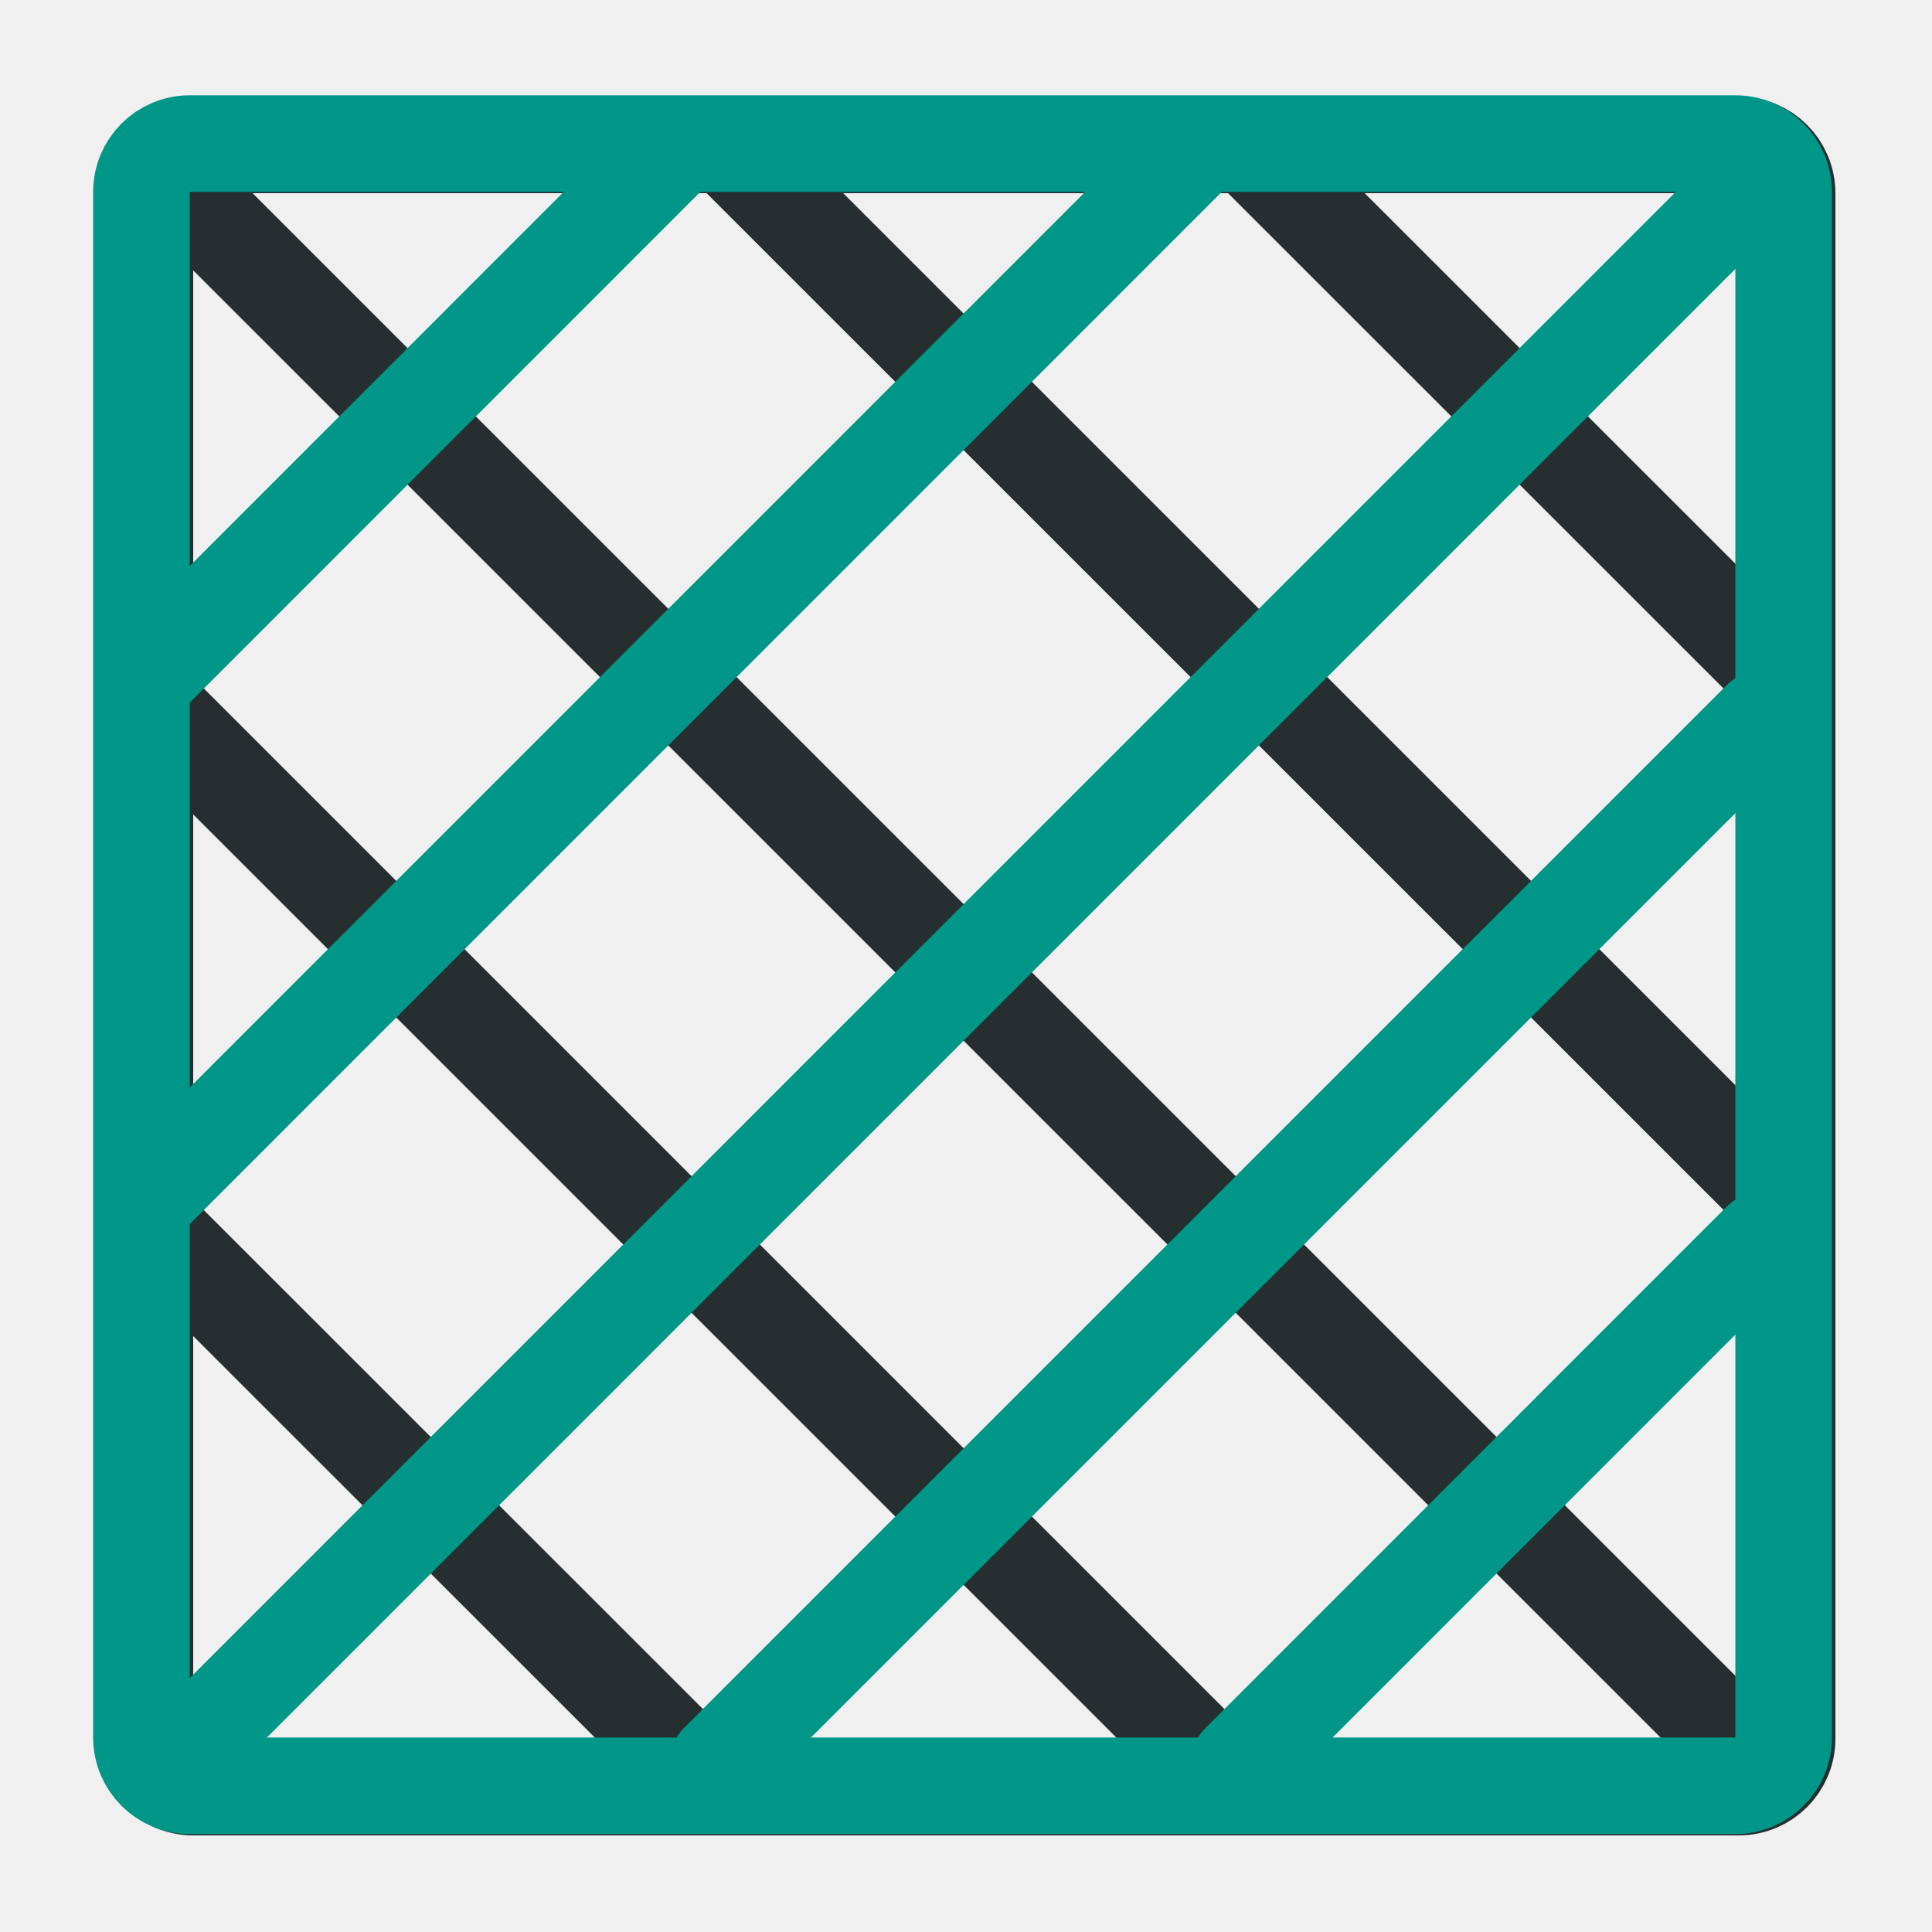
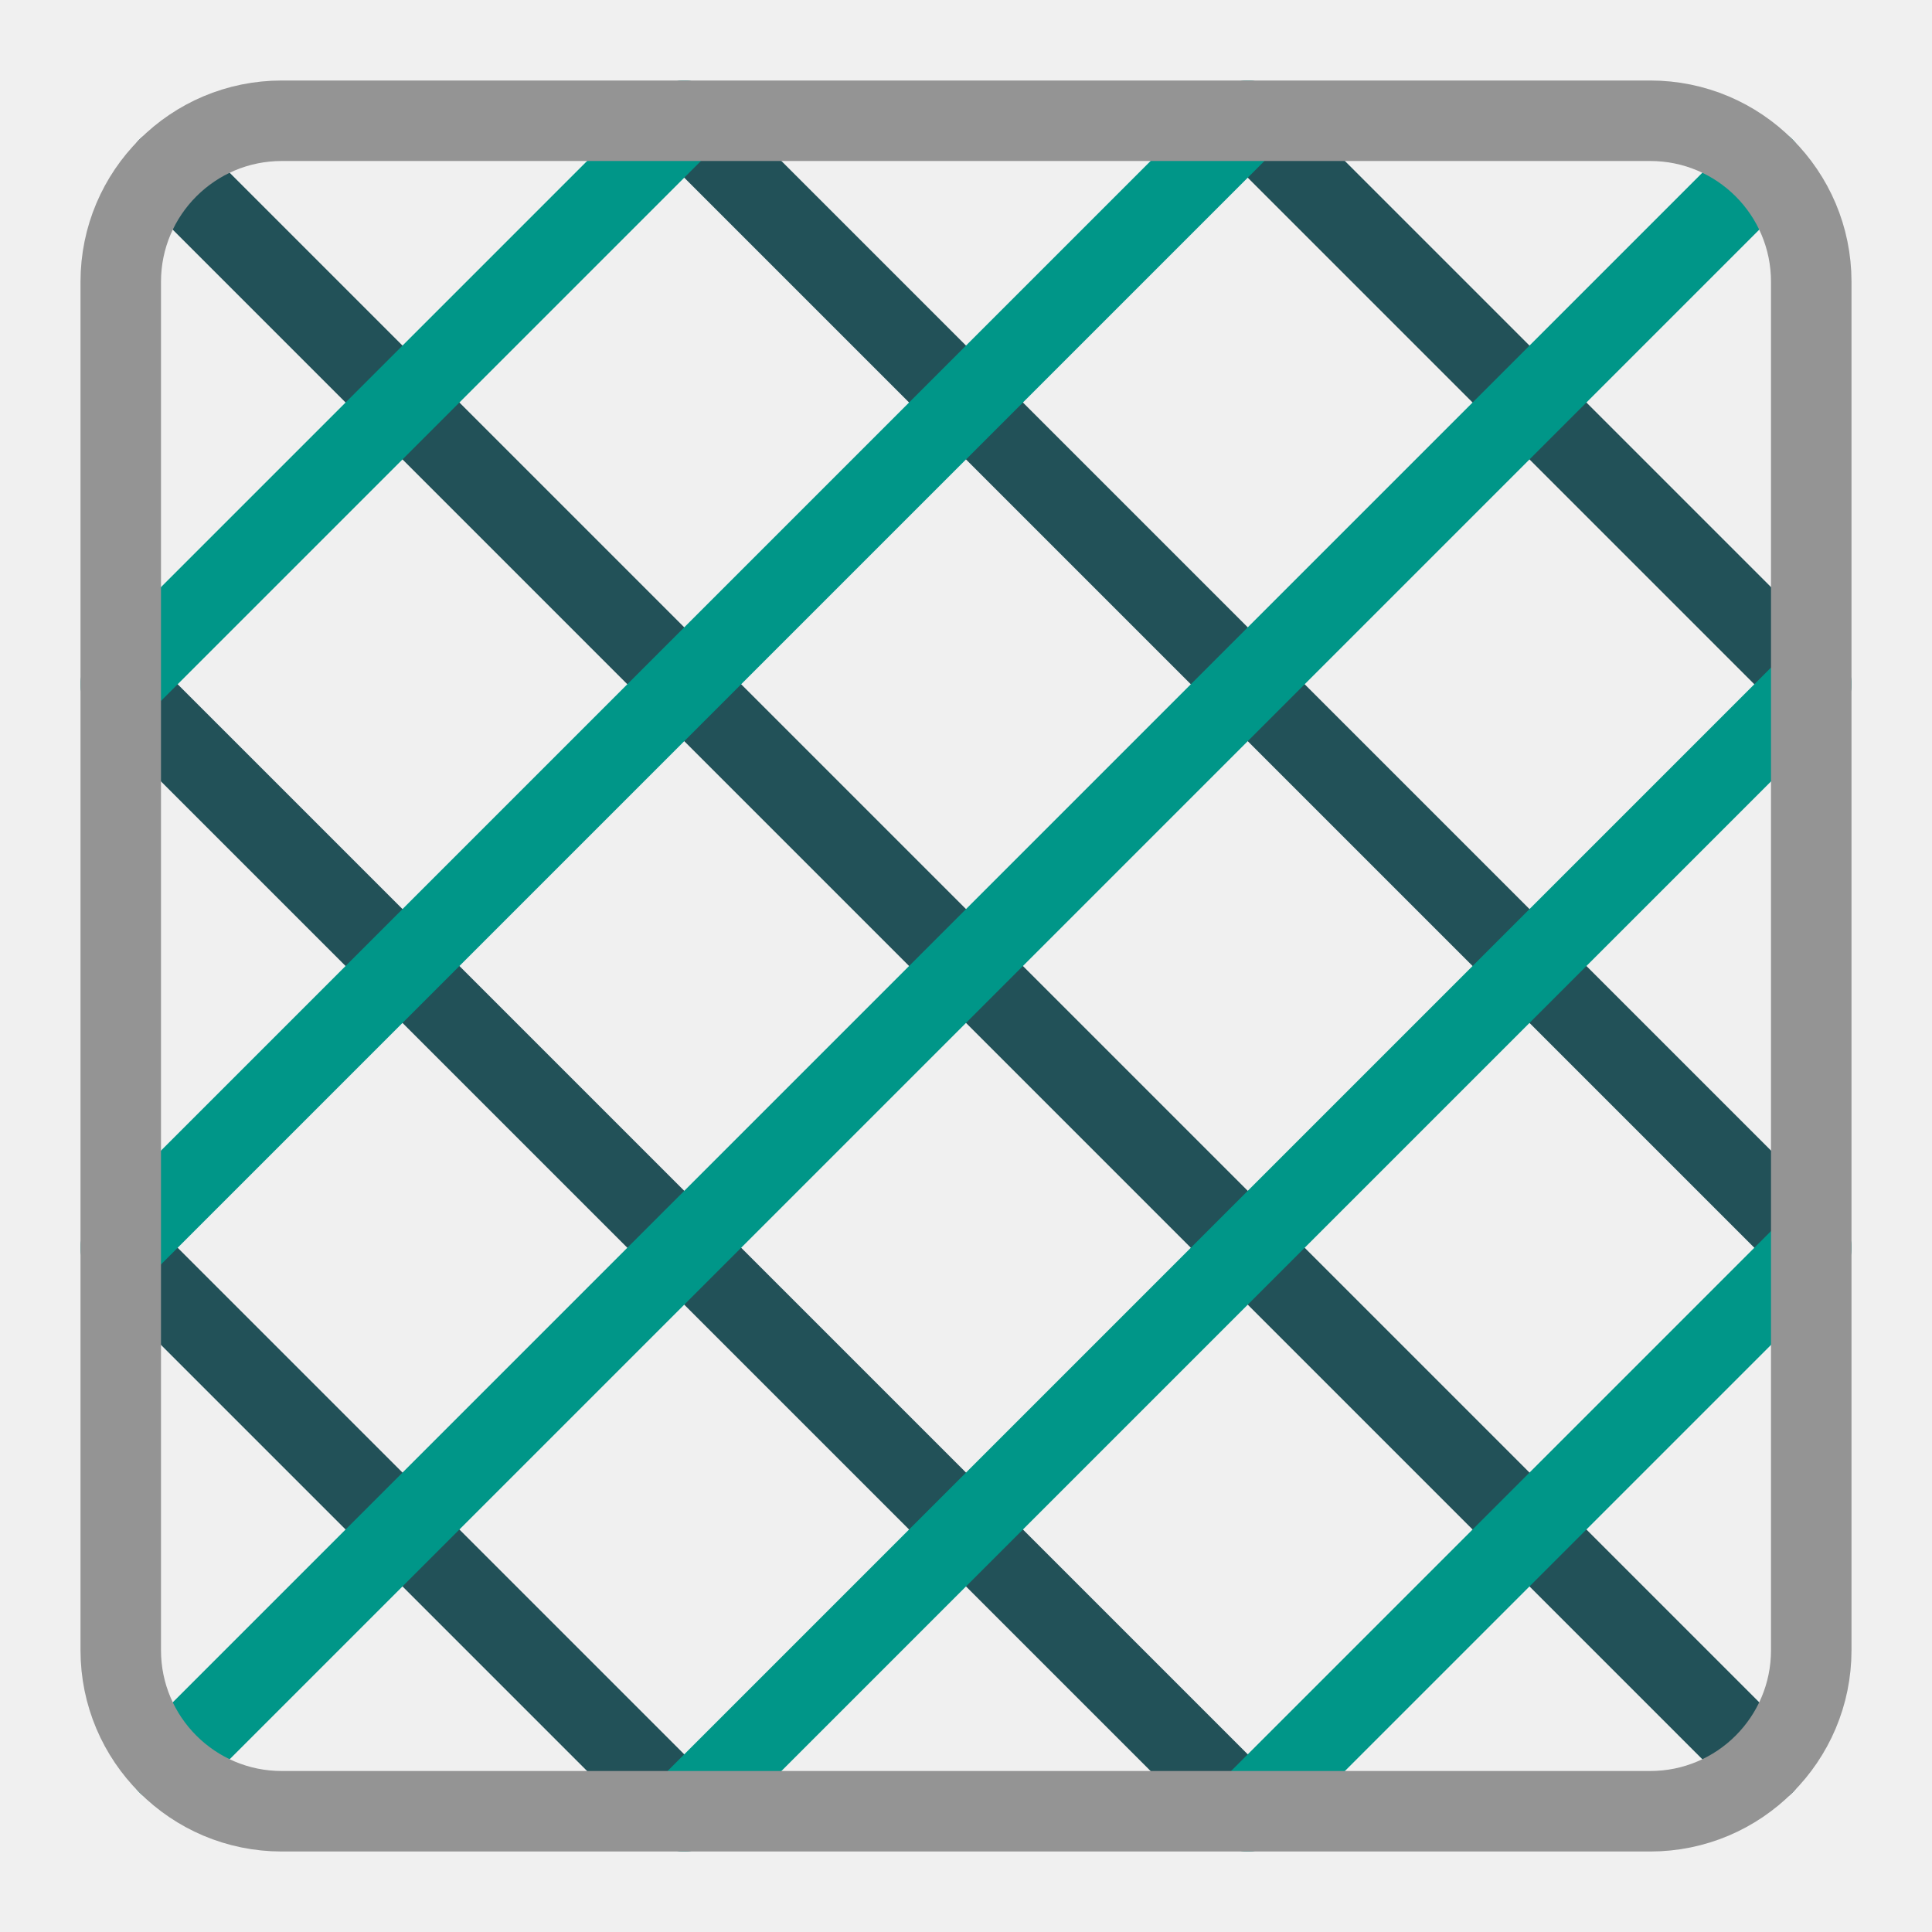
- <svg xmlns="http://www.w3.org/2000/svg" width="10" height="10" viewBox="0 0 10 10" fill="none" version="1.1" id="svg5">
-   <g clip-path="url(#clip0_8991_35043)" id="g5">
-     <rect x="0.75" y="0.75" width="8.5" height="8.5" rx="0.25" stroke="#262E30" stroke-width="0.5" id="rect1" />
-     <path d="M0.873 0.919L9.087 9.132" stroke="#262E30" stroke-width="0.5" stroke-linecap="round" id="path1" />
-     <path d="M0.873 3.735L6.27 9.132" stroke="#262E30" stroke-width="0.5" stroke-linecap="round" id="path2" />
-     <path d="M0.872 6.434L3.571 9.132" stroke="#262E30" stroke-width="0.5" stroke-linecap="round" id="path3" />
-     <path d="M9.206 6.194L3.808 0.797" stroke="#262E30" stroke-width="0.5" stroke-linecap="round" id="path4" />
-     <path d="M9.206 3.495L6.507 0.797" stroke="#262E30" stroke-width="0.5" stroke-linecap="round" id="path5" />
-   </g>
-   <g clip-path="url(#clip0_8991_35043-1)" id="g5-5" transform="rotate(-90,4.9877,5.005535)" style="stroke:#009688;stroke-opacity:1">
-     <rect x="0.75" y="0.75" width="8.5" height="8.5" rx="0.25" stroke="#262e30" stroke-width="0.5" id="rect1-3" style="stroke:#009688;stroke-opacity:1" />
-     <path d="M 0.873,0.919 9.087,9.132" stroke="#262e30" stroke-width="0.5" stroke-linecap="round" id="path1-4" style="stroke:#009688;stroke-opacity:1" />
-     <path d="M 0.873,3.735 6.27,9.132" stroke="#262e30" stroke-width="0.5" stroke-linecap="round" id="path2-4" style="stroke:#009688;stroke-opacity:1" />
-     <path d="M 0.872,6.434 3.571,9.132" stroke="#262e30" stroke-width="0.5" stroke-linecap="round" id="path3-0" style="stroke:#009688;stroke-opacity:1" />
-     <path d="M 9.206,6.194 3.808,0.797" stroke="#262e30" stroke-width="0.5" stroke-linecap="round" id="path4-1" style="stroke:#009688;stroke-opacity:1" />
-     <path d="M 9.206,3.495 6.507,0.797" stroke="#262e30" stroke-width="0.5" stroke-linecap="round" id="path5-0" style="stroke:#009688;stroke-opacity:1" />
-   </g>
-   <defs id="defs5">
+ <svg xmlns="http://www.w3.org/2000/svg" width="24" height="24" viewBox="0 0 24 24" version="1.1" id="svg3" xml:space="preserve">
+   <defs id="defs3">
    <clipPath id="clip0_8991_35043">
      <rect width="10" height="10" fill="white" id="rect5" />
    </clipPath>
    <clipPath id="clip0_8991_35043-9">
      <rect width="10" height="10" fill="#ffffff" id="rect5-5" x="0" y="0" />
    </clipPath>
    <clipPath id="clip0_8991_35043-1">
      <rect width="10" height="10" fill="#ffffff" id="rect5-0" x="0" y="0" />
    </clipPath>
  </defs>
+   <path d="m 15.5,22.5 -14,-14 m 21,7 L 21.526,14.526 20.964,13.964 8.5,1.5 m 0,21 -7,-7 m 21,-7 -7,-7 M 2.086,2.086 21.914,21.914" style="display:inline;opacity:1;fill:none;stroke:#225158;stroke-linecap:round;stroke-linejoin:round;stroke-opacity:1" id="path1" />
+   <path d="m 8.5,22.5 14,-14 m -21,7 14,-14 m 0,21 7,-7 m -21,-7 7,-7 M 21.914,2.086 2.086,21.914" style="display:inline;fill:none;stroke:#009688;stroke-linecap:round;stroke-linejoin:round" id="path2" />
+   <path d="M3.5,1.5h17a2,2,0,0,1,2,2v17a2,2,0,0,1-2,2H3.5a2,2,0,0,1-2-2V3.5A2,2,0,0,1,3.5,1.5Z" style="fill:none;stroke:#949494;stroke-linecap:round;stroke-linejoin:round" id="path3" />
</svg>
